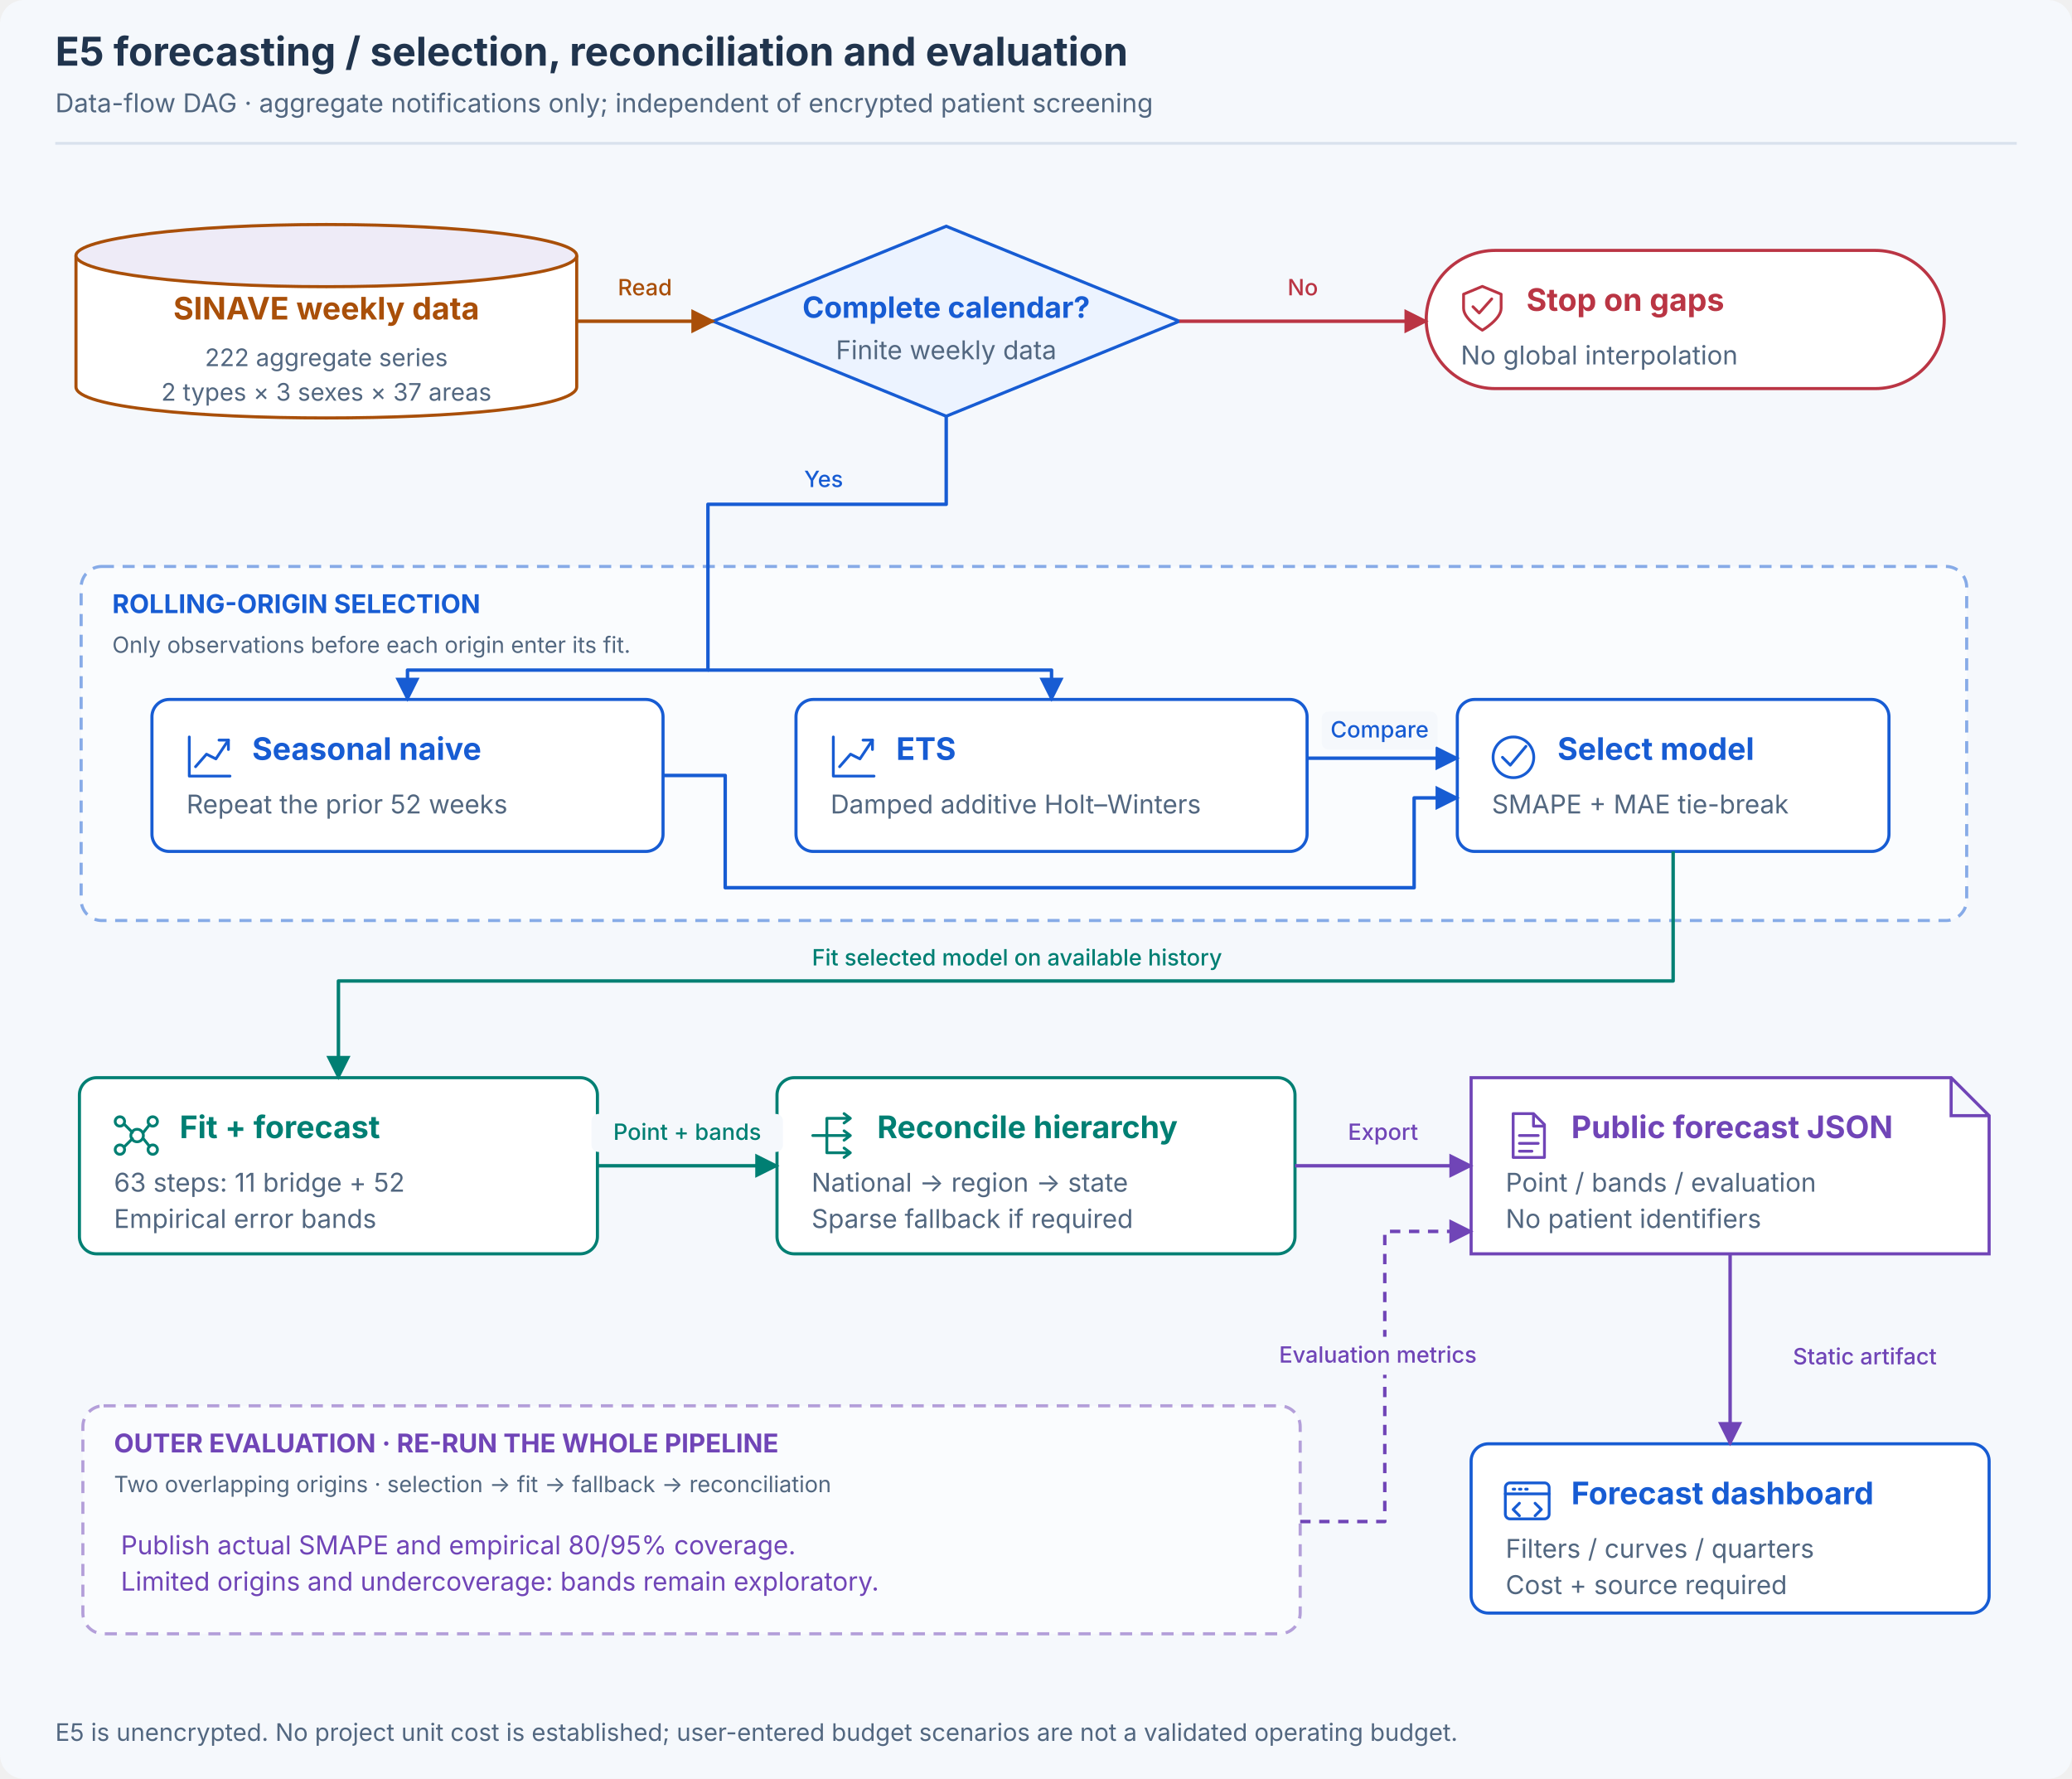
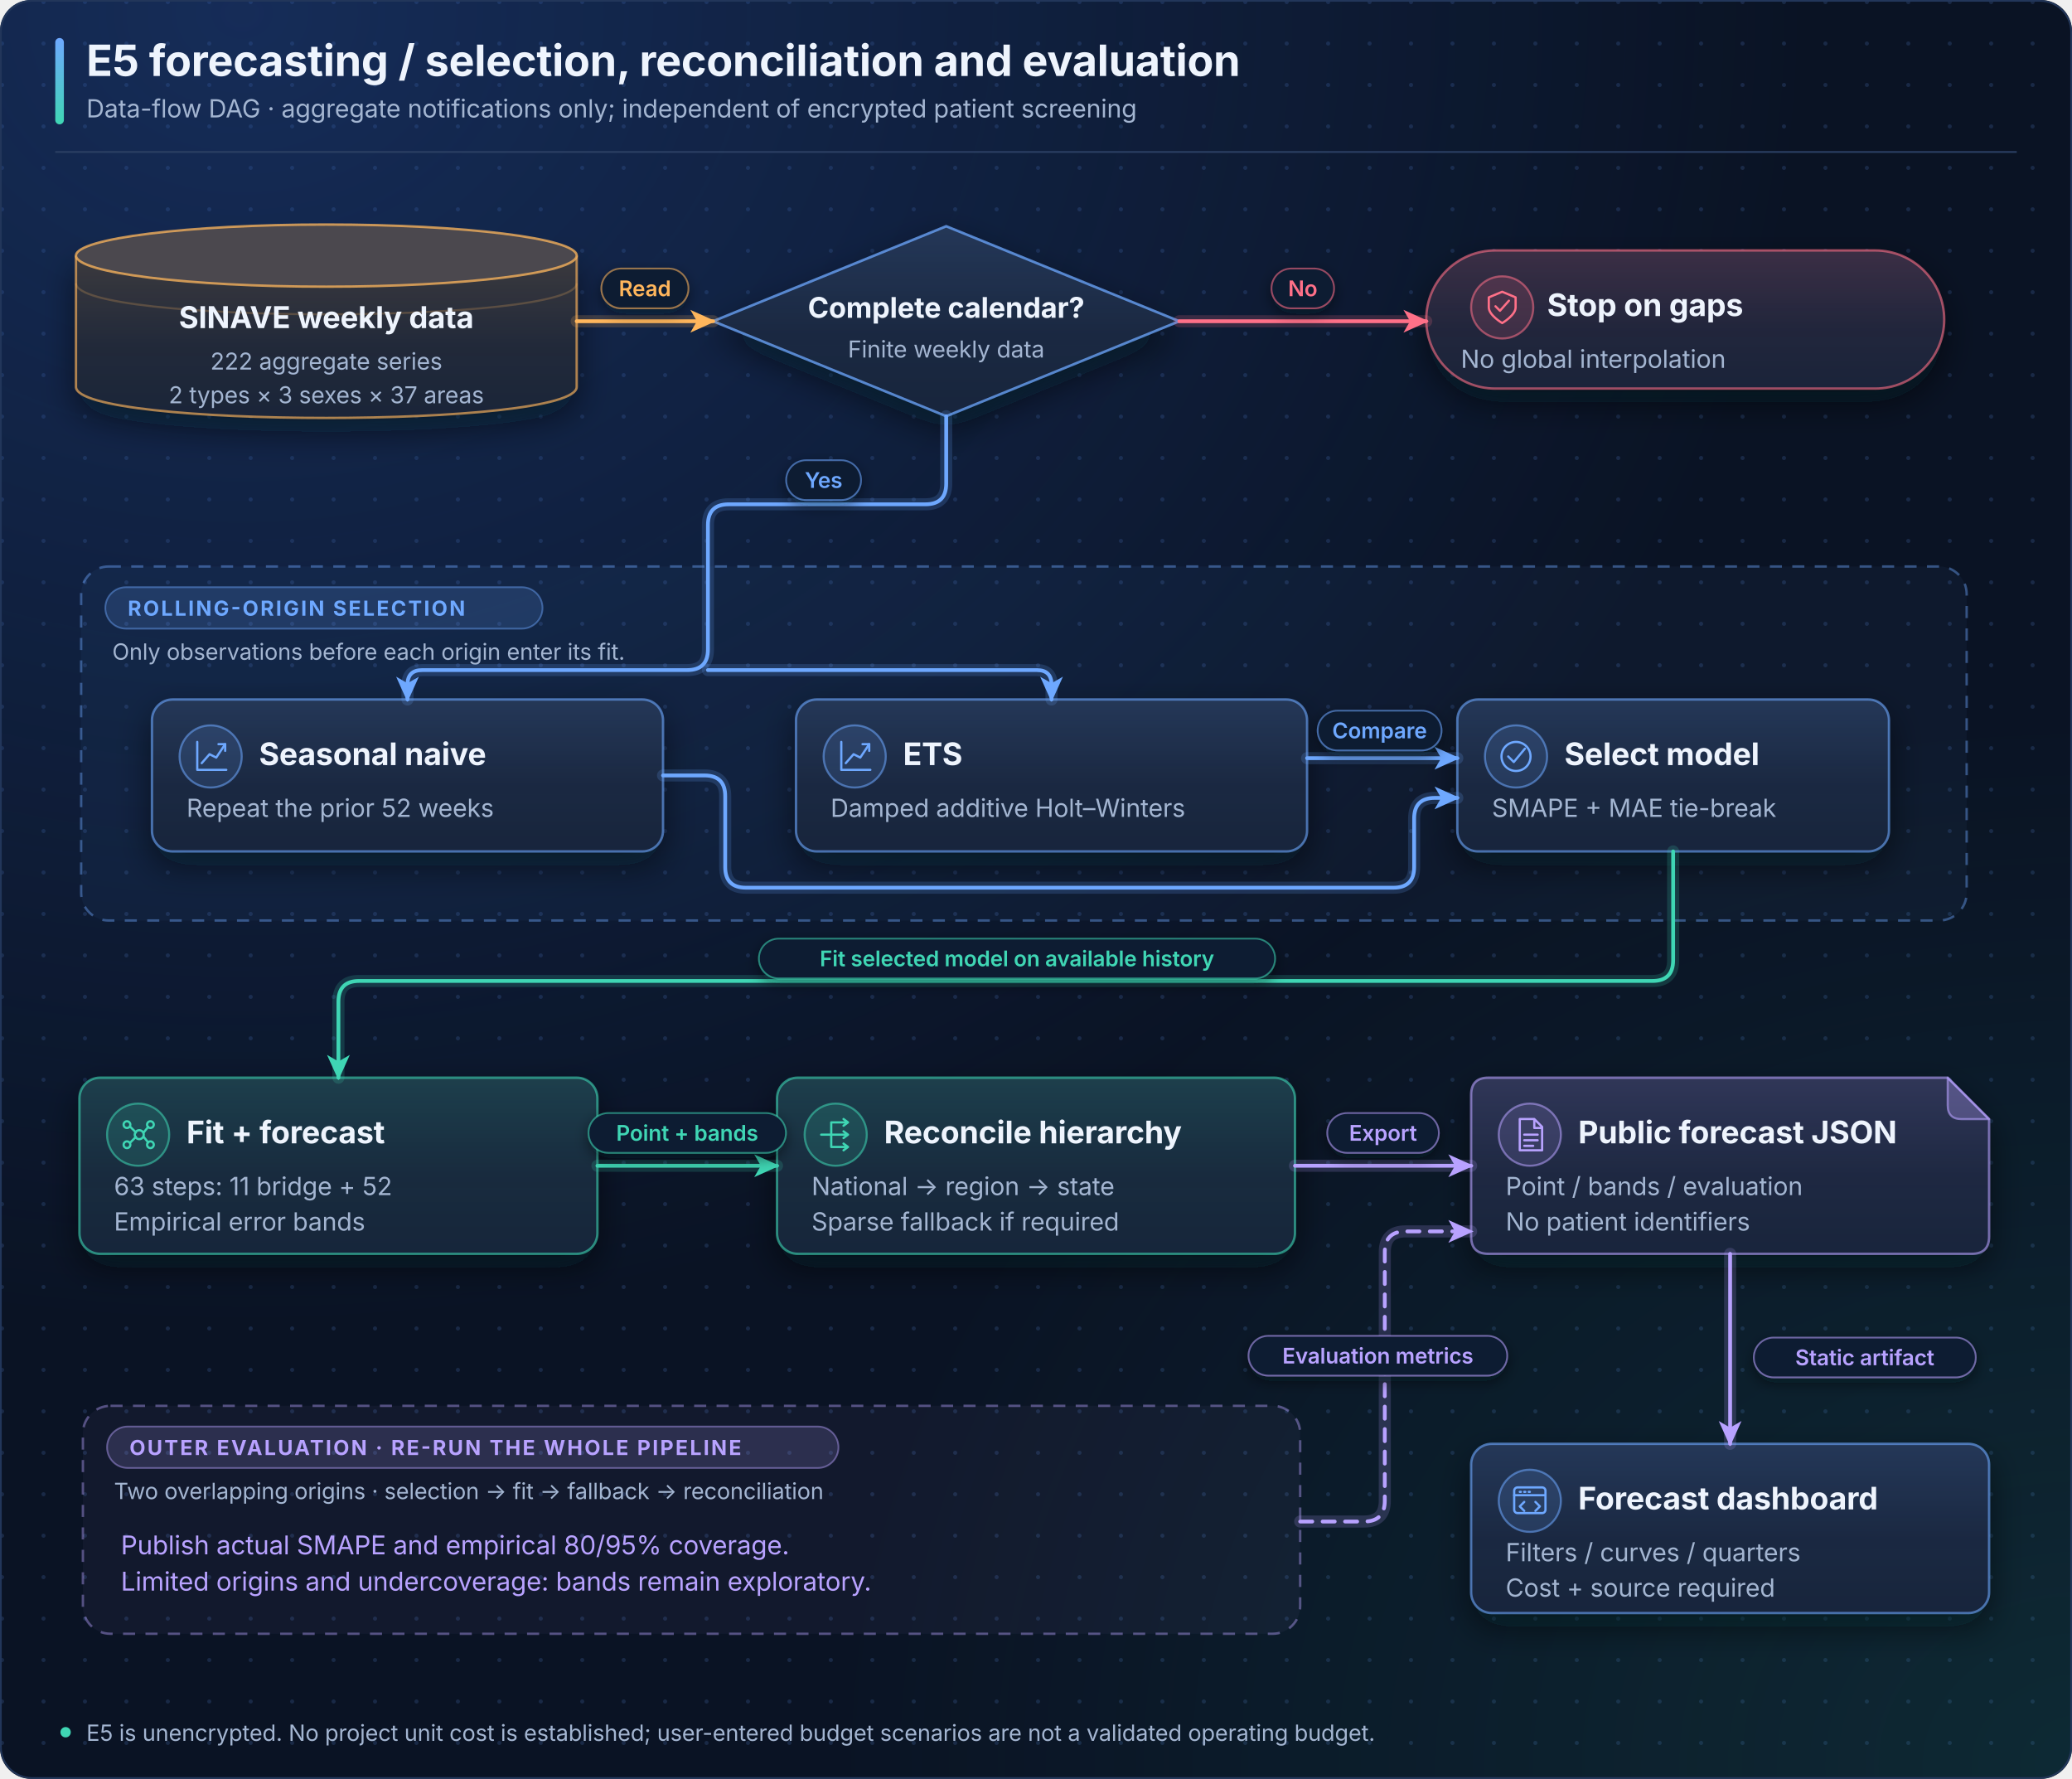
<svg xmlns="http://www.w3.org/2000/svg" viewBox="0 0 1200 1030" role="img" aria-labelledby="title desc">
  <defs>
-     <marker id="a-blue" viewBox="0 0 10 10" refX="9" refY="5" markerWidth="7" markerHeight="7" orient="auto">
-       <path d="M0 0L10 5 0 10z" fill="#175cd3" />
-     </marker>
-     <marker id="a-teal" viewBox="0 0 10 10" refX="9" refY="5" markerWidth="7" markerHeight="7" orient="auto">
-       <path d="M0 0L10 5 0 10z" fill="#007f73" />
-     </marker>
-     <marker id="a-violet" viewBox="0 0 10 10" refX="9" refY="5" markerWidth="7" markerHeight="7" orient="auto">
-       <path d="M0 0L10 5 0 10z" fill="#7045b7" />
-     </marker>
-     <marker id="a-amber" viewBox="0 0 10 10" refX="9" refY="5" markerWidth="7" markerHeight="7" orient="auto">
-       <path d="M0 0L10 5 0 10z" fill="#a94f09" />
-     </marker>
-     <marker id="a-red" viewBox="0 0 10 10" refX="9" refY="5" markerWidth="7" markerHeight="7" orient="auto">
-       <path d="M0 0L10 5 0 10z" fill="#ba3544" />
-     </marker>
-     <marker id="a-ink" viewBox="0 0 10 10" refX="9" refY="5" markerWidth="7" markerHeight="7" orient="auto">
-       <path d="M0 0L10 5 0 10z" fill="#20344d" />
-     </marker>
+     <marker id="a-blue" viewBox="0 0 12 12" refX="10" refY="6" markerWidth="8" markerHeight="8" orient="auto-start-reverse">
+       <path d="M1 1.5L11 6 1 10.5 3.6 6z" fill="#6ea8ff" />
+     </marker>
+     <linearGradient id="t-blue" x1="0" y1="0" x2="0" y2="1">
+       <stop offset="0" stop-color="#6ea8ff" stop-opacity=".16" />
+       <stop offset=".55" stop-color="#6ea8ff" stop-opacity=".05" />
+       <stop offset="1" stop-color="#6ea8ff" stop-opacity=".02" />
+     </linearGradient>
+     <linearGradient id="e-blue" x1="0" y1="0" x2="1" y2="0">
+       <stop offset="0" stop-color="#6ea8ff" stop-opacity=".95" />
+       <stop offset="1" stop-color="#6ea8ff" stop-opacity=".55" />
+     </linearGradient>
+     <marker id="a-teal" viewBox="0 0 12 12" refX="10" refY="6" markerWidth="8" markerHeight="8" orient="auto-start-reverse">
+       <path d="M1 1.5L11 6 1 10.5 3.6 6z" fill="#3fd6b4" />
+     </marker>
+     <linearGradient id="t-teal" x1="0" y1="0" x2="0" y2="1">
+       <stop offset="0" stop-color="#3fd6b4" stop-opacity=".16" />
+       <stop offset=".55" stop-color="#3fd6b4" stop-opacity=".05" />
+       <stop offset="1" stop-color="#3fd6b4" stop-opacity=".02" />
+     </linearGradient>
+     <linearGradient id="e-teal" x1="0" y1="0" x2="1" y2="0">
+       <stop offset="0" stop-color="#3fd6b4" stop-opacity=".95" />
+       <stop offset="1" stop-color="#3fd6b4" stop-opacity=".55" />
+     </linearGradient>
+     <marker id="a-violet" viewBox="0 0 12 12" refX="10" refY="6" markerWidth="8" markerHeight="8" orient="auto-start-reverse">
+       <path d="M1 1.5L11 6 1 10.5 3.6 6z" fill="#b8a2ff" />
+     </marker>
+     <linearGradient id="t-violet" x1="0" y1="0" x2="0" y2="1">
+       <stop offset="0" stop-color="#b8a2ff" stop-opacity=".16" />
+       <stop offset=".55" stop-color="#b8a2ff" stop-opacity=".05" />
+       <stop offset="1" stop-color="#b8a2ff" stop-opacity=".02" />
+     </linearGradient>
+     <linearGradient id="e-violet" x1="0" y1="0" x2="1" y2="0">
+       <stop offset="0" stop-color="#b8a2ff" stop-opacity=".95" />
+       <stop offset="1" stop-color="#b8a2ff" stop-opacity=".55" />
+     </linearGradient>
+     <marker id="a-amber" viewBox="0 0 12 12" refX="10" refY="6" markerWidth="8" markerHeight="8" orient="auto-start-reverse">
+       <path d="M1 1.5L11 6 1 10.5 3.6 6z" fill="#ffb65c" />
+     </marker>
+     <linearGradient id="t-amber" x1="0" y1="0" x2="0" y2="1">
+       <stop offset="0" stop-color="#ffb65c" stop-opacity=".16" />
+       <stop offset=".55" stop-color="#ffb65c" stop-opacity=".05" />
+       <stop offset="1" stop-color="#ffb65c" stop-opacity=".02" />
+     </linearGradient>
+     <linearGradient id="e-amber" x1="0" y1="0" x2="1" y2="0">
+       <stop offset="0" stop-color="#ffb65c" stop-opacity=".95" />
+       <stop offset="1" stop-color="#ffb65c" stop-opacity=".55" />
+     </linearGradient>
+     <marker id="a-red" viewBox="0 0 12 12" refX="10" refY="6" markerWidth="8" markerHeight="8" orient="auto-start-reverse">
+       <path d="M1 1.5L11 6 1 10.5 3.6 6z" fill="#ff7088" />
+     </marker>
+     <linearGradient id="t-red" x1="0" y1="0" x2="0" y2="1">
+       <stop offset="0" stop-color="#ff7088" stop-opacity=".16" />
+       <stop offset=".55" stop-color="#ff7088" stop-opacity=".05" />
+       <stop offset="1" stop-color="#ff7088" stop-opacity=".02" />
+     </linearGradient>
+     <linearGradient id="e-red" x1="0" y1="0" x2="1" y2="0">
+       <stop offset="0" stop-color="#ff7088" stop-opacity=".95" />
+       <stop offset="1" stop-color="#ff7088" stop-opacity=".55" />
+     </linearGradient>
+     <marker id="a-ink" viewBox="0 0 12 12" refX="10" refY="6" markerWidth="8" markerHeight="8" orient="auto-start-reverse">
+       <path d="M1 1.5L11 6 1 10.5 3.6 6z" fill="#eef4fd" />
+     </marker>
+     <linearGradient id="t-ink" x1="0" y1="0" x2="0" y2="1">
+       <stop offset="0" stop-color="#eef4fd" stop-opacity=".16" />
+       <stop offset=".55" stop-color="#eef4fd" stop-opacity=".05" />
+       <stop offset="1" stop-color="#eef4fd" stop-opacity=".02" />
+     </linearGradient>
+     <linearGradient id="e-ink" x1="0" y1="0" x2="1" y2="0">
+       <stop offset="0" stop-color="#eef4fd" stop-opacity=".95" />
+       <stop offset="1" stop-color="#eef4fd" stop-opacity=".55" />
+     </linearGradient>
+     <filter id="sh" x="-20%" y="-20%" width="140%" height="160%">
+       <feDropShadow dx="0" dy="8" stdDeviation="10" flood-color="#000814" flood-opacity=".55" />
+     </filter>
+     <filter id="sh-s" x="-20%" y="-30%" width="140%" height="180%">
+       <feDropShadow dx="0" dy="3" stdDeviation="4" flood-color="#000814" flood-opacity=".5" />
+     </filter>
+     <pattern id="grid" width="24" height="24" patternUnits="userSpaceOnUse">
+       <circle cx="1.2" cy="1.2" r="1.2" fill="#1b2b49" />
+     </pattern>
+     <radialGradient id="glow" cx="12%" cy="0%" r="75%">
+       <stop offset="0" stop-color="#2a5bb8" stop-opacity=".35" />
+       <stop offset="1" stop-color="#2a5bb8" stop-opacity="0" />
+     </radialGradient>
+     <radialGradient id="glow2" cx="100%" cy="100%" r="60%">
+       <stop offset="0" stop-color="#1f8f7c" stop-opacity=".18" />
+       <stop offset="1" stop-color="#1f8f7c" stop-opacity="0" />
+     </radialGradient>
+     <linearGradient id="accent" x1="0" y1="0" x2="0" y2="1">
+       <stop offset="0" stop-color="#6ea8ff" />
+       <stop offset="1" stop-color="#3fd6b4" />
+     </linearGradient>
  </defs>
-   <rect width="1200" height="100%" rx="14" fill="#f5f8fc" />
-   <style>text{font-family:Inter,ui-sans-serif,system-ui,-apple-system,sans-serif} .mono{font-family:ui-monospace,SFMono-Regular,Consolas,monospace}</style>
-   <text x="32" y="38" font-size="23" fill="#20344d" text-anchor="start" font-weight="700">E5 forecasting / selection, reconciliation and evaluation</text>
-   <text x="32" y="65" font-size="15" fill="#526780" text-anchor="start" font-weight="400">Data-flow DAG · aggregate notifications only; independent of encrypted patient screening</text>
-   <path d="M32 83L1168 83" stroke="#d9e2ed" stroke-width="1.6" fill="none" />
-   <g class="node">
-     <path d="M44 148V224C44 248 334 248 334 224V148" fill="white" stroke="#a94f09" stroke-width="1.8" />
-     <ellipse cx="189.0" cy="148" rx="145.0" ry="18" fill="#eeebf7" stroke="#a94f09" stroke-width="1.8" />
-     <text x="189.0" y="185" font-size="18" fill="#a94f09" text-anchor="middle" font-weight="650">SINAVE weekly data</text>
-     <text x="189.0" y="212" font-size="14" fill="#526780" text-anchor="middle" font-weight="400">222 aggregate series</text>
-     <text x="189.0" y="232" font-size="14" fill="#526780" text-anchor="middle" font-weight="400">2 types × 3 sexes × 37 areas</text>
-   </g>
-   <g class="node">
-     <path d="M548 131.0L683.0 186 548 241.0 413.0 186Z" fill="#ecf3ff" stroke="#175cd3" stroke-width="1.8" />
-     <text x="548" y="184" font-size="17" fill="#175cd3" text-anchor="middle" font-weight="650">Complete calendar?</text>
-     <text x="548" y="208" font-size="15" fill="#526780" text-anchor="middle" font-weight="400">Finite weekly data</text>
-   </g>
-   <g class="node">
-     <rect x="826" y="145" width="300" height="80" rx="40.0" fill="white" stroke="#ba3544" stroke-width="1.8" />
-     <g transform="translate(844 164) scale(0.90625)" fill="none" stroke="#ba3544" stroke-width="1.8" stroke-linecap="round" stroke-linejoin="round">
+   <style>text{font-family:Inter,"SF Pro Text",ui-sans-serif,system-ui,-apple-system,"Segoe UI",sans-serif;letter-spacing:-.005em} .mono{font-family:"JetBrains Mono",ui-monospace,SFMono-Regular,Consolas,monospace;letter-spacing:0} .caps{letter-spacing:.09em}</style>
+   <rect width="1200" height="1030" rx="18" fill="#0a1324" />
+   <rect width="1200" height="1030" rx="18" fill="url(#grid)" opacity=".9" />
+   <rect width="1200" height="1030" rx="18" fill="url(#glow)" />
+   <rect width="1200" height="1030" rx="18" fill="url(#glow2)" />
+   <rect x=".5" y=".5" width="1199" height="1029" rx="18" fill="none" stroke="#22365a" />
+   <rect x="32" y="22" width="5" height="50" rx="2.5" fill="url(#accent)" />
+   <text x="50" y="44" font-size="25" fill="#eef4fd" text-anchor="start" font-weight="750">E5 forecasting / selection, reconciliation and evaluation</text>
+   <text x="50" y="68" font-size="14.5" fill="#a3b5d1" text-anchor="start" font-weight="400">Data-flow DAG · aggregate notifications only; independent of encrypted patient screening</text>
+   <path d="M32 88H1168" stroke="#2b3f63" stroke-width="1" />
+   <g class="node">
+     <path d="M44 148V224C44 248 334 248 334 224V148" fill="#122039" filter="url(#sh)" />
+     <path d="M44 148V224C44 248 334 248 334 224V148" fill="url(#t-amber)" stroke="#ffb65c" stroke-opacity=".65" stroke-width="1.4" />
+     <path d="M44 164C44 188 334 188 334 164" fill="none" stroke="#ffb65c" stroke-opacity=".22" stroke-width="1.2" />
+     <ellipse cx="189.0" cy="148" rx="145.0" ry="18" fill="#18294a" />
+     <ellipse cx="189.0" cy="148" rx="145.0" ry="18" fill="#ffb65c" fill-opacity=".22" stroke="#ffb65c" stroke-opacity=".75" stroke-width="1.4" />
+     <text x="189.0" y="190" font-size="17.5" fill="#eef4fd" text-anchor="middle" font-weight="700">SINAVE weekly data</text>
+     <text x="189.0" y="214.0" font-size="13.5" fill="#a3b5d1" text-anchor="middle" font-weight="400">222 aggregate series</text>
+     <text x="189.0" y="233.5" font-size="13.5" fill="#a3b5d1" text-anchor="middle" font-weight="400">2 types × 3 sexes × 37 areas</text>
+   </g>
+   <g class="node">
+     <path d="M548 131.0L683.0 186 548 241.0 413.0 186Z" fill="#122039" filter="url(#sh)" stroke-linejoin="round" />
+     <path d="M548 131.0L683.0 186 548 241.0 413.0 186Z" fill="url(#t-blue)" stroke="#6ea8ff" stroke-opacity=".75" stroke-width="1.5" stroke-linejoin="round" />
+     <text x="548" y="184" font-size="16.5" fill="#eef4fd" text-anchor="middle" font-weight="700">Complete calendar?</text>
+     <text x="548" y="207" font-size="13.5" fill="#a3b5d1" text-anchor="middle" font-weight="400">Finite weekly data</text>
+   </g>
+   <g class="node">
+     <rect x="826" y="145" width="300" height="80" rx="40.0" fill="#122039" filter="url(#sh)" />
+     <rect x="826" y="145" width="300" height="80" rx="40.0" fill="url(#t-red)" stroke="#ff7088" stroke-opacity=".6" stroke-width="1.4" />
+     <circle cx="870.0" cy="178" r="18" fill="#ff7088" fill-opacity=".14" stroke="#ff7088" stroke-opacity=".55" stroke-width="1.2" />
+     <g transform="translate(859.65 167.65) scale(0.646875)" fill="none" stroke="#ff7088" stroke-width="2" stroke-linecap="round" stroke-linejoin="round">
      <path d="M16 2l12 5v9c0 7-12 14-12 14S4 23 4 16V7zM10 15l4 4 8-9" />
    </g>
-     <text x="884" y="180" font-size="18" fill="#ba3544" text-anchor="start" font-weight="650">Stop on gaps</text>
-     <text x="846" y="211" font-size="15" fill="#526780" text-anchor="start" font-weight="400">No global interpolation</text>
-   </g>
-   <rect x="47" y="328" width="1092" height="205" rx="12" fill="white" fill-opacity=".55" stroke="#175cd3" stroke-opacity=".5" stroke-width="1.8" stroke-dasharray="7 5" />
-   <text x="65" y="355" font-size="15" fill="#175cd3" text-anchor="start" font-weight="700">ROLLING-ORIGIN SELECTION</text>
-   <text x="65" y="378" font-size="13" fill="#526780" text-anchor="start" font-weight="400">Only observations before each origin enter its fit.</text>
-   <g class="node">
-     <rect x="88" y="405" width="296" height="88" rx="10" fill="white" stroke="#175cd3" stroke-width="1.8" />
-     <g transform="translate(106 424) scale(0.90625)" fill="none" stroke="#175cd3" stroke-width="1.8" stroke-linecap="round" stroke-linejoin="round">
+     <text x="896.0" y="183" font-size="18" fill="#eef4fd" text-anchor="start" font-weight="680">Stop on gaps</text>
+     <text x="846" y="213.0" font-size="14.5" fill="#a3b5d1" text-anchor="start" font-weight="400">No global interpolation</text>
+   </g>
+   <rect x="47" y="328" width="1092" height="205" rx="16" fill="#6ea8ff" fill-opacity=".045" stroke="#6ea8ff" stroke-opacity=".42" stroke-width="1.4" stroke-dasharray="7 6" />
+   <rect x="61" y="340" width="253.2" height="24" rx="12" fill="#6ea8ff" fill-opacity=".16" stroke="#6ea8ff" stroke-opacity=".45" />
+   <text x="74" y="356.5" font-size="12" fill="#6ea8ff" text-anchor="start" font-weight="750" class="caps">ROLLING-ORIGIN SELECTION</text>
+   <text x="65" y="382" font-size="13" fill="#a3b5d1" text-anchor="start" font-weight="400">Only observations before each origin enter its fit.</text>
+   <g class="node">
+     <rect x="88" y="405" width="296" height="88" rx="12" fill="#122039" filter="url(#sh)" />
+     <rect x="88" y="405" width="296" height="88" rx="12" fill="url(#t-blue)" stroke="#6ea8ff" stroke-opacity=".6" stroke-width="1.4" />
+     <path d="M100 406.2H372" stroke="url(#e-blue)" stroke-width="2.6" stroke-linecap="round" />
+     <circle cx="122" cy="438" r="18" fill="#6ea8ff" fill-opacity=".14" stroke="#6ea8ff" stroke-opacity=".55" stroke-width="1.2" />
+     <g transform="translate(111.65 427.65) scale(0.646875)" fill="none" stroke="#6ea8ff" stroke-width="2" stroke-linecap="round" stroke-linejoin="round">
      <path d="M4 3v25h26M8 22l7-8 6 3 8-12" />
      <path d="M23 5h6v6" />
    </g>
-     <text x="146" y="440" font-size="18" fill="#175cd3" text-anchor="start" font-weight="650">Seasonal naive</text>
-     <text x="108" y="471" font-size="15" fill="#526780" text-anchor="start" font-weight="400">Repeat the prior 52 weeks</text>
-   </g>
-   <g class="node">
-     <rect x="461" y="405" width="296" height="88" rx="10" fill="white" stroke="#175cd3" stroke-width="1.8" />
-     <g transform="translate(479 424) scale(0.90625)" fill="none" stroke="#175cd3" stroke-width="1.8" stroke-linecap="round" stroke-linejoin="round">
+     <text x="150" y="443" font-size="18" fill="#eef4fd" text-anchor="start" font-weight="680">Seasonal naive</text>
+     <text x="108" y="473.0" font-size="14.5" fill="#a3b5d1" text-anchor="start" font-weight="400">Repeat the prior 52 weeks</text>
+   </g>
+   <g class="node">
+     <rect x="461" y="405" width="296" height="88" rx="12" fill="#122039" filter="url(#sh)" />
+     <rect x="461" y="405" width="296" height="88" rx="12" fill="url(#t-blue)" stroke="#6ea8ff" stroke-opacity=".6" stroke-width="1.4" />
+     <path d="M473 406.2H745" stroke="url(#e-blue)" stroke-width="2.6" stroke-linecap="round" />
+     <circle cx="495" cy="438" r="18" fill="#6ea8ff" fill-opacity=".14" stroke="#6ea8ff" stroke-opacity=".55" stroke-width="1.2" />
+     <g transform="translate(484.65 427.65) scale(0.646875)" fill="none" stroke="#6ea8ff" stroke-width="2" stroke-linecap="round" stroke-linejoin="round">
      <path d="M4 3v25h26M8 22l7-8 6 3 8-12" />
      <path d="M23 5h6v6" />
    </g>
-     <text x="519" y="440" font-size="18" fill="#175cd3" text-anchor="start" font-weight="650">ETS</text>
-     <text x="481" y="471" font-size="15" fill="#526780" text-anchor="start" font-weight="400">Damped additive Holt–Winters</text>
-   </g>
-   <g class="node">
-     <rect x="844" y="405" width="250" height="88" rx="10" fill="white" stroke="#175cd3" stroke-width="1.8" />
-     <g transform="translate(862 424) scale(0.90625)" fill="none" stroke="#175cd3" stroke-width="1.8" stroke-linecap="round" stroke-linejoin="round">
+     <text x="523" y="443" font-size="18" fill="#eef4fd" text-anchor="start" font-weight="680">ETS</text>
+     <text x="481" y="473.0" font-size="14.5" fill="#a3b5d1" text-anchor="start" font-weight="400">Damped additive Holt–Winters</text>
+   </g>
+   <g class="node">
+     <rect x="844" y="405" width="250" height="88" rx="12" fill="#122039" filter="url(#sh)" />
+     <rect x="844" y="405" width="250" height="88" rx="12" fill="url(#t-blue)" stroke="#6ea8ff" stroke-opacity=".6" stroke-width="1.4" />
+     <path d="M856 406.2H1082" stroke="url(#e-blue)" stroke-width="2.6" stroke-linecap="round" />
+     <circle cx="878" cy="438" r="18" fill="#6ea8ff" fill-opacity=".14" stroke="#6ea8ff" stroke-opacity=".55" stroke-width="1.2" />
+     <g transform="translate(867.65 427.65) scale(0.646875)" fill="none" stroke="#6ea8ff" stroke-width="2" stroke-linecap="round" stroke-linejoin="round">
      <circle cx="16" cy="16" r="13" />
      <path d="M9 16l5 5 10-12" />
    </g>
-     <text x="902" y="440" font-size="18" fill="#175cd3" text-anchor="start" font-weight="650">Select model</text>
-     <text x="864" y="471" font-size="15" fill="#526780" text-anchor="start" font-weight="400">SMAPE + MAE tie-break</text>
-   </g>
-   <g class="node">
-     <rect x="46" y="624" width="300" height="102" rx="10" fill="white" stroke="#007f73" stroke-width="1.8" />
-     <g transform="translate(64 643) scale(0.90625)" fill="none" stroke="#007f73" stroke-width="1.8" stroke-linecap="round" stroke-linejoin="round">
+     <text x="906" y="443" font-size="18" fill="#eef4fd" text-anchor="start" font-weight="680">Select model</text>
+     <text x="864" y="473.0" font-size="14.5" fill="#a3b5d1" text-anchor="start" font-weight="400">SMAPE + MAE tie-break</text>
+   </g>
+   <g class="node">
+     <rect x="46" y="624" width="300" height="102" rx="12" fill="#122039" filter="url(#sh)" />
+     <rect x="46" y="624" width="300" height="102" rx="12" fill="url(#t-teal)" stroke="#3fd6b4" stroke-opacity=".6" stroke-width="1.4" />
+     <path d="M58 625.2H334" stroke="url(#e-teal)" stroke-width="2.6" stroke-linecap="round" />
+     <circle cx="80" cy="657" r="18" fill="#3fd6b4" fill-opacity=".14" stroke="#3fd6b4" stroke-opacity=".55" stroke-width="1.2" />
+     <g transform="translate(69.65 646.65) scale(0.646875)" fill="none" stroke="#3fd6b4" stroke-width="2" stroke-linecap="round" stroke-linejoin="round">
      <circle cx="6" cy="7" r="3" />
      <circle cx="6" cy="25" r="3" />
      <circle cx="17" cy="16" r="4" />
      <circle cx="27" cy="7" r="3" />
      <circle cx="27" cy="25" r="3" />
      <path d="M9 9l5 5M9 23l5-5m7-4 4-5m-4 9 4 5" />
    </g>
-     <text x="104" y="659" font-size="18" fill="#007f73" text-anchor="start" font-weight="650">Fit + forecast</text>
-     <text x="66" y="690" font-size="15" fill="#526780" text-anchor="start" font-weight="400">63 steps: 11 bridge + 52</text>
-     <text x="66" y="711" font-size="15" fill="#526780" text-anchor="start" font-weight="400">Empirical error bands</text>
-   </g>
-   <g class="node">
-     <rect x="450" y="624" width="300" height="102" rx="10" fill="white" stroke="#007f73" stroke-width="1.8" />
-     <g transform="translate(468 643) scale(0.90625)" fill="none" stroke="#007f73" stroke-width="1.8" stroke-linecap="round" stroke-linejoin="round">
+     <text x="108" y="662" font-size="18" fill="#eef4fd" text-anchor="start" font-weight="680">Fit + forecast</text>
+     <text x="66" y="692.0" font-size="14.5" fill="#a3b5d1" text-anchor="start" font-weight="400">63 steps: 11 bridge + 52</text>
+     <text x="66" y="712.5" font-size="14.5" fill="#a3b5d1" text-anchor="start" font-weight="400">Empirical error bands</text>
+   </g>
+   <g class="node">
+     <rect x="450" y="624" width="300" height="102" rx="12" fill="#122039" filter="url(#sh)" />
+     <rect x="450" y="624" width="300" height="102" rx="12" fill="url(#t-teal)" stroke="#3fd6b4" stroke-opacity=".6" stroke-width="1.4" />
+     <path d="M462 625.2H738" stroke="url(#e-teal)" stroke-width="2.6" stroke-linecap="round" />
+     <circle cx="484" cy="657" r="18" fill="#3fd6b4" fill-opacity=".14" stroke="#3fd6b4" stroke-opacity=".55" stroke-width="1.2" />
+     <g transform="translate(473.65 646.65) scale(0.646875)" fill="none" stroke="#3fd6b4" stroke-width="2" stroke-linecap="round" stroke-linejoin="round">
      <path d="M3 16h9m0 0V5h15m-15 11h15m-15 0v11h15M23 2l4 3-4 3m0 5 4 3-4 3m0 5 4 3-4 3" />
    </g>
-     <text x="508" y="659" font-size="18" fill="#007f73" text-anchor="start" font-weight="650">Reconcile hierarchy</text>
-     <text x="470" y="690" font-size="15" fill="#526780" text-anchor="start" font-weight="400">National → region → state</text>
-     <text x="470" y="711" font-size="15" fill="#526780" text-anchor="start" font-weight="400">Sparse fallback if required</text>
-   </g>
-   <g class="node">
-     <path d="M852 624H1130L1152 646V726H852Z M1130 624V646H1152" fill="white" stroke="#7045b7" stroke-width="1.8" />
-     <g transform="translate(870 643) scale(0.90625)" fill="none" stroke="#7045b7" stroke-width="1.8" stroke-linecap="round" stroke-linejoin="round">
+     <text x="512" y="662" font-size="18" fill="#eef4fd" text-anchor="start" font-weight="680">Reconcile hierarchy</text>
+     <text x="470" y="692.0" font-size="14.5" fill="#a3b5d1" text-anchor="start" font-weight="400">National → region → state</text>
+     <text x="470" y="712.5" font-size="14.5" fill="#a3b5d1" text-anchor="start" font-weight="400">Sparse fallback if required</text>
+   </g>
+   <g class="node">
+     <path d="M852 634Q852 624 862 624H1128L1152 648V716Q1152 726 1142 726H862Q852 726 852 716Z" fill="#122039" filter="url(#sh)" />
+     <path d="M852 634Q852 624 862 624H1128L1152 648V716Q1152 726 1142 726H862Q852 726 852 716Z" fill="url(#t-violet)" stroke="#b8a2ff" stroke-opacity=".6" stroke-width="1.4" />
+     <path d="M1128 624V640Q1128 648 1136 648H1152Z" fill="#b8a2ff" fill-opacity=".28" stroke="#b8a2ff" stroke-opacity=".6" stroke-width="1.2" stroke-linejoin="round" />
+     <circle cx="886" cy="657" r="18" fill="#b8a2ff" fill-opacity=".14" stroke="#b8a2ff" stroke-opacity=".55" stroke-width="1.2" />
+     <g transform="translate(875.65 646.65) scale(0.646875)" fill="none" stroke="#b8a2ff" stroke-width="2" stroke-linecap="round" stroke-linejoin="round">
      <path d="M7 2h13l7 7v21H7zM20 2v8h7M11 16h12m-12 5h12m-12 5h8" />
    </g>
-     <text x="910" y="659" font-size="18" fill="#7045b7" text-anchor="start" font-weight="650">Public forecast JSON</text>
-     <text x="872" y="690" font-size="15" fill="#526780" text-anchor="start" font-weight="400">Point / bands / evaluation</text>
-     <text x="872" y="711" font-size="15" fill="#526780" text-anchor="start" font-weight="400">No patient identifiers</text>
-   </g>
-   <g class="node">
-     <rect x="852" y="836" width="300" height="98" rx="10" fill="white" stroke="#175cd3" stroke-width="1.8" />
-     <g transform="translate(870 855) scale(0.90625)" fill="none" stroke="#175cd3" stroke-width="1.8" stroke-linecap="round" stroke-linejoin="round">
+     <text x="914" y="662" font-size="18" fill="#eef4fd" text-anchor="start" font-weight="680">Public forecast JSON</text>
+     <text x="872" y="692.0" font-size="14.5" fill="#a3b5d1" text-anchor="start" font-weight="400">Point / bands / evaluation</text>
+     <text x="872" y="712.5" font-size="14.5" fill="#a3b5d1" text-anchor="start" font-weight="400">No patient identifiers</text>
+   </g>
+   <g class="node">
+     <rect x="852" y="836" width="300" height="98" rx="12" fill="#122039" filter="url(#sh)" />
+     <rect x="852" y="836" width="300" height="98" rx="12" fill="url(#t-blue)" stroke="#6ea8ff" stroke-opacity=".6" stroke-width="1.4" />
+     <path d="M864 837.2H1140" stroke="url(#e-blue)" stroke-width="2.6" stroke-linecap="round" />
+     <circle cx="886" cy="869" r="18" fill="#6ea8ff" fill-opacity=".14" stroke="#6ea8ff" stroke-opacity=".55" stroke-width="1.2" />
+     <g transform="translate(875.65 858.65) scale(0.646875)" fill="none" stroke="#6ea8ff" stroke-width="2" stroke-linecap="round" stroke-linejoin="round">
      <rect x="2" y="4" width="28" height="23" rx="3" />
      <path d="M2 11h28M7 8h1m3 0h1m3 0h1M11 17l-4 4 4 4m10-8 4 4-4 4" />
    </g>
-     <text x="910" y="871" font-size="18" fill="#175cd3" text-anchor="start" font-weight="650">Forecast dashboard</text>
-     <text x="872" y="902" font-size="15" fill="#526780" text-anchor="start" font-weight="400">Filters / curves / quarters</text>
-     <text x="872" y="923" font-size="15" fill="#526780" text-anchor="start" font-weight="400">Cost + source required</text>
-   </g>
-   <rect x="48" y="814" width="705" height="132" rx="12" fill="white" fill-opacity=".55" stroke="#7045b7" stroke-opacity=".5" stroke-width="1.8" stroke-dasharray="7 5" />
-   <text x="66" y="841" font-size="15" fill="#7045b7" text-anchor="start" font-weight="700">OUTER EVALUATION · RE-RUN THE WHOLE PIPELINE</text>
-   <text x="66" y="864" font-size="13" fill="#526780" text-anchor="start" font-weight="400">Two overlapping origins · selection → fit → fallback → reconciliation</text>
-   <text x="70" y="900" font-size="15" fill="#7045b7" text-anchor="start" font-weight="400">Publish actual SMAPE and empirical 80/95% coverage.</text>
-   <text x="70" y="921" font-size="15" fill="#7045b7" text-anchor="start" font-weight="400">Limited origins and undercoverage: bands remain exploratory.</text>
-   <path d="M334 186 L413 186" fill="none" stroke="#a94f09" stroke-width="2" stroke-linejoin="round" marker-end="url(#a-amber)" />
-   <rect x="350.9" y="156" width="45.2" height="22" rx="4" fill="#f5f8fc" />
-   <text x="373.5" y="171" font-size="13" fill="#a94f09" text-anchor="middle" font-weight="550">Read</text>
-   <path d="M683 186 L826 186" fill="none" stroke="#ba3544" stroke-width="2" stroke-linejoin="round" marker-end="url(#a-red)" />
-   <rect x="739.2" y="156" width="30.6" height="22" rx="4" fill="#f5f8fc" />
-   <text x="754.5" y="171" font-size="13" fill="#ba3544" text-anchor="middle" font-weight="550">No</text>
-   <path d="M548 241 L548 292 L410 292 L410 388 L236 388 L236 405" fill="none" stroke="#175cd3" stroke-width="2" stroke-linejoin="round" marker-end="url(#a-blue)" />
-   <rect x="458.05" y="267" width="37.9" height="22" rx="4" fill="#f5f8fc" />
-   <text x="477" y="282" font-size="13" fill="#175cd3" text-anchor="middle" font-weight="550">Yes</text>
-   <path d="M410 388 L609 388 L609 405" fill="none" stroke="#175cd3" stroke-width="2" stroke-linejoin="round" marker-end="url(#a-blue)" />
-   <path d="M384 449 L420 449 L420 514 L819 514 L819 462 L844 462" fill="none" stroke="#175cd3" stroke-width="2" stroke-linejoin="round" marker-end="url(#a-blue)" />
-   <path d="M757 439 L844 439" fill="none" stroke="#175cd3" stroke-width="2" stroke-linejoin="round" marker-end="url(#a-blue)" />
-   <rect x="765.45" y="412" width="67.1" height="22" rx="4" fill="#f5f8fc" />
-   <text x="799" y="427" font-size="13" fill="#175cd3" text-anchor="middle" font-weight="550">Compare</text>
-   <path d="M969 493 L969 568 L196 568 L196 624" fill="none" stroke="#007f73" stroke-width="2" stroke-linejoin="round" marker-end="url(#a-teal)" />
-   <rect x="438.65" y="544" width="300.7" height="22" rx="4" fill="#f5f8fc" />
-   <text x="589" y="559" font-size="13" fill="#007f73" text-anchor="middle" font-weight="550">Fit selected model on available history</text>
-   <path d="M346 675 L450 675" fill="none" stroke="#007f73" stroke-width="2" stroke-linejoin="round" marker-end="url(#a-teal)" />
-   <rect x="342.55" y="645" width="110.9" height="22" rx="4" fill="#f5f8fc" />
-   <text x="398" y="660" font-size="13" fill="#007f73" text-anchor="middle" font-weight="550">Point + bands</text>
-   <path d="M750 675 L852 675" fill="none" stroke="#7045b7" stroke-width="2" stroke-linejoin="round" marker-end="url(#a-violet)" />
-   <rect x="771.1" y="645" width="59.8" height="22" rx="4" fill="#f5f8fc" />
-   <text x="801" y="660" font-size="13" fill="#7045b7" text-anchor="middle" font-weight="550">Export</text>
-   <path d="M1002 726 L1002 836" fill="none" stroke="#7045b7" stroke-width="2" stroke-linejoin="round" marker-end="url(#a-violet)" />
-   <rect x="1017.25" y="775" width="125.5" height="22" rx="4" fill="#f5f8fc" />
-   <text x="1080" y="790" font-size="13" fill="#7045b7" text-anchor="middle" font-weight="550">Static artifact</text>
-   <path d="M753 881 L802 881 L802 713 L852 713" fill="none" stroke="#7045b7" stroke-width="2" stroke-linejoin="round" marker-end="url(#a-violet)" stroke-dasharray="6 5" />
-   <rect x="724.3" y="774" width="147.4" height="22" rx="4" fill="#f5f8fc" />
-   <text x="798" y="789" font-size="13" fill="#7045b7" text-anchor="middle" font-weight="550">Evaluation metrics</text>
-   <text x="32" y="1008" font-size="14" fill="#526780" text-anchor="start" font-weight="400">E5 is unencrypted. No project unit cost is established; user-entered budget scenarios are not a validated operating budget.</text>
+     <text x="914" y="874" font-size="18" fill="#eef4fd" text-anchor="start" font-weight="680">Forecast dashboard</text>
+     <text x="872" y="904.0" font-size="14.5" fill="#a3b5d1" text-anchor="start" font-weight="400">Filters / curves / quarters</text>
+     <text x="872" y="924.5" font-size="14.5" fill="#a3b5d1" text-anchor="start" font-weight="400">Cost + source required</text>
+   </g>
+   <rect x="48" y="814" width="705" height="132" rx="16" fill="#b8a2ff" fill-opacity=".045" stroke="#b8a2ff" stroke-opacity=".42" stroke-width="1.4" stroke-dasharray="7 6" />
+   <rect x="62" y="826" width="423.6" height="24" rx="12" fill="#b8a2ff" fill-opacity=".16" stroke="#b8a2ff" stroke-opacity=".45" />
+   <text x="75" y="842.5" font-size="12" fill="#b8a2ff" text-anchor="start" font-weight="750" class="caps">OUTER EVALUATION · RE-RUN THE WHOLE PIPELINE</text>
+   <text x="66" y="868" font-size="13" fill="#a3b5d1" text-anchor="start" font-weight="400">Two overlapping origins · selection → fit → fallback → reconciliation</text>
+   <text x="70" y="900" font-size="15" fill="#b8a2ff" text-anchor="start" font-weight="400">Publish actual SMAPE and empirical 80/95% coverage.</text>
+   <text x="70" y="921" font-size="15" fill="#b8a2ff" text-anchor="start" font-weight="400">Limited origins and undercoverage: bands remain exploratory.</text>
+   <path d="M334 186 L413 186" fill="none" stroke="#ffb65c" stroke-opacity=".18" stroke-width="7" stroke-linecap="round" stroke-linejoin="round" />
+   <path d="M334 186 L413 186" fill="none" stroke="#ffb65c" stroke-width="2.2" stroke-linecap="round" stroke-linejoin="round" marker-end="url(#a-amber)" />
+   <rect x="348.3" y="155.5" width="50.4" height="23" rx="11.5" fill="#0d1a31" stroke="#ffb65c" stroke-opacity=".55" filter="url(#sh-s)" />
+   <text x="373.5" y="171.5" font-size="12.5" fill="#ffb65c" text-anchor="middle" font-weight="620">Read</text>
+   <path d="M683 186 L826 186" fill="none" stroke="#ff7088" stroke-opacity=".18" stroke-width="7" stroke-linecap="round" stroke-linejoin="round" />
+   <path d="M683 186 L826 186" fill="none" stroke="#ff7088" stroke-width="2.2" stroke-linecap="round" stroke-linejoin="round" marker-end="url(#a-red)" />
+   <rect x="736.4" y="155.5" width="36.2" height="23" rx="11.5" fill="#0d1a31" stroke="#ff7088" stroke-opacity=".55" filter="url(#sh-s)" />
+   <text x="754.5" y="171.5" font-size="12.5" fill="#ff7088" text-anchor="middle" font-weight="620">No</text>
+   <path d="M548 241 L548 280 Q548 292 536 292 L422 292 Q410 292 410 304 L410 376 Q410 388 398 388 L244.5 388 Q236 388 236 396.5 L236 405" fill="none" stroke="#6ea8ff" stroke-opacity=".18" stroke-width="7" stroke-linecap="round" stroke-linejoin="round" />
+   <path d="M548 241 L548 280 Q548 292 536 292 L422 292 Q410 292 410 304 L410 376 Q410 388 398 388 L244.5 388 Q236 388 236 396.5 L236 405" fill="none" stroke="#6ea8ff" stroke-width="2.2" stroke-linecap="round" stroke-linejoin="round" marker-end="url(#a-blue)" />
+   <rect x="455.35" y="266.5" width="43.3" height="23" rx="11.5" fill="#0d1a31" stroke="#6ea8ff" stroke-opacity=".55" filter="url(#sh-s)" />
+   <text x="477" y="282.5" font-size="12.5" fill="#6ea8ff" text-anchor="middle" font-weight="620">Yes</text>
+   <path d="M410 388 L600.5 388 Q609 388 609 396.5 L609 405" fill="none" stroke="#6ea8ff" stroke-opacity=".18" stroke-width="7" stroke-linecap="round" stroke-linejoin="round" />
+   <path d="M410 388 L600.5 388 Q609 388 609 396.5 L609 405" fill="none" stroke="#6ea8ff" stroke-width="2.2" stroke-linecap="round" stroke-linejoin="round" marker-end="url(#a-blue)" />
+   <path d="M384 449 L408 449 Q420 449 420 461 L420 502 Q420 514 432 514 L807 514 Q819 514 819 502 L819 474 Q819 462 831 462 L844 462" fill="none" stroke="#6ea8ff" stroke-opacity=".18" stroke-width="7" stroke-linecap="round" stroke-linejoin="round" />
+   <path d="M384 449 L408 449 Q420 449 420 461 L420 502 Q420 514 432 514 L807 514 Q819 514 819 502 L819 474 Q819 462 831 462 L844 462" fill="none" stroke="#6ea8ff" stroke-width="2.2" stroke-linecap="round" stroke-linejoin="round" marker-end="url(#a-blue)" />
+   <path d="M757 439 L844 439" fill="none" stroke="#6ea8ff" stroke-opacity=".18" stroke-width="7" stroke-linecap="round" stroke-linejoin="round" />
+   <path d="M757 439 L844 439" fill="none" stroke="#6ea8ff" stroke-width="2.2" stroke-linecap="round" stroke-linejoin="round" marker-end="url(#a-blue)" />
+   <rect x="763.15" y="411.5" width="71.7" height="23" rx="11.5" fill="#0d1a31" stroke="#6ea8ff" stroke-opacity=".55" filter="url(#sh-s)" />
+   <text x="799" y="427.5" font-size="12.5" fill="#6ea8ff" text-anchor="middle" font-weight="620">Compare</text>
+   <path d="M969 493 L969 556 Q969 568 957 568 L208 568 Q196 568 196 580 L196 624" fill="none" stroke="#3fd6b4" stroke-opacity=".18" stroke-width="7" stroke-linecap="round" stroke-linejoin="round" />
+   <path d="M969 493 L969 556 Q969 568 957 568 L208 568 Q196 568 196 580 L196 624" fill="none" stroke="#3fd6b4" stroke-width="2.2" stroke-linecap="round" stroke-linejoin="round" marker-end="url(#a-teal)" />
+   <rect x="439.55" y="543.5" width="298.9" height="23" rx="11.5" fill="#0d1a31" stroke="#3fd6b4" stroke-opacity=".55" filter="url(#sh-s)" />
+   <text x="589" y="559.5" font-size="12.5" fill="#3fd6b4" text-anchor="middle" font-weight="620">Fit selected model on available history</text>
+   <path d="M346 675 L450 675" fill="none" stroke="#3fd6b4" stroke-opacity=".18" stroke-width="7" stroke-linecap="round" stroke-linejoin="round" />
+   <path d="M346 675 L450 675" fill="none" stroke="#3fd6b4" stroke-width="2.2" stroke-linecap="round" stroke-linejoin="round" marker-end="url(#a-teal)" />
+   <rect x="340.85" y="644.5" width="114.3" height="23" rx="11.5" fill="#0d1a31" stroke="#3fd6b4" stroke-opacity=".55" filter="url(#sh-s)" />
+   <text x="398" y="660.5" font-size="12.5" fill="#3fd6b4" text-anchor="middle" font-weight="620">Point + bands</text>
+   <path d="M750 675 L852 675" fill="none" stroke="#b8a2ff" stroke-opacity=".18" stroke-width="7" stroke-linecap="round" stroke-linejoin="round" />
+   <path d="M750 675 L852 675" fill="none" stroke="#b8a2ff" stroke-width="2.2" stroke-linecap="round" stroke-linejoin="round" marker-end="url(#a-violet)" />
+   <rect x="768.7" y="644.5" width="64.6" height="23" rx="11.5" fill="#0d1a31" stroke="#b8a2ff" stroke-opacity=".55" filter="url(#sh-s)" />
+   <text x="801" y="660.5" font-size="12.5" fill="#b8a2ff" text-anchor="middle" font-weight="620">Export</text>
+   <path d="M1002 726 L1002 836" fill="none" stroke="#b8a2ff" stroke-opacity=".18" stroke-width="7" stroke-linecap="round" stroke-linejoin="round" />
+   <path d="M1002 726 L1002 836" fill="none" stroke="#b8a2ff" stroke-width="2.2" stroke-linecap="round" stroke-linejoin="round" marker-end="url(#a-violet)" />
+   <rect x="1015.75" y="774.5" width="128.5" height="23" rx="11.5" fill="#0d1a31" stroke="#b8a2ff" stroke-opacity=".55" filter="url(#sh-s)" />
+   <text x="1080" y="790.5" font-size="12.5" fill="#b8a2ff" text-anchor="middle" font-weight="620">Static artifact</text>
+   <path d="M753 881 L790 881 Q802 881 802 869 L802 725 Q802 713 814 713 L852 713" fill="none" stroke="#b8a2ff" stroke-opacity=".18" stroke-width="7" stroke-linecap="round" stroke-linejoin="round" />
+   <path d="M753 881 L790 881 Q802 881 802 869 L802 725 Q802 713 814 713 L852 713" fill="none" stroke="#b8a2ff" stroke-width="2.2" stroke-linecap="round" stroke-linejoin="round" marker-end="url(#a-violet)" stroke-dasharray="7 6" />
+   <rect x="723.1" y="773.5" width="149.8" height="23" rx="11.5" fill="#0d1a31" stroke="#b8a2ff" stroke-opacity=".55" filter="url(#sh-s)" />
+   <text x="798" y="789.5" font-size="12.5" fill="#b8a2ff" text-anchor="middle" font-weight="620">Evaluation metrics</text>
+   <circle cx="38" cy="1003" r="3" fill="#3fd6b4" />
+   <text x="50" y="1008" font-size="13" fill="#a3b5d1" text-anchor="start" font-weight="400">E5 is unencrypted. No project unit cost is established; user-entered budget scenarios are not a validated operating budget.</text>
</svg>
